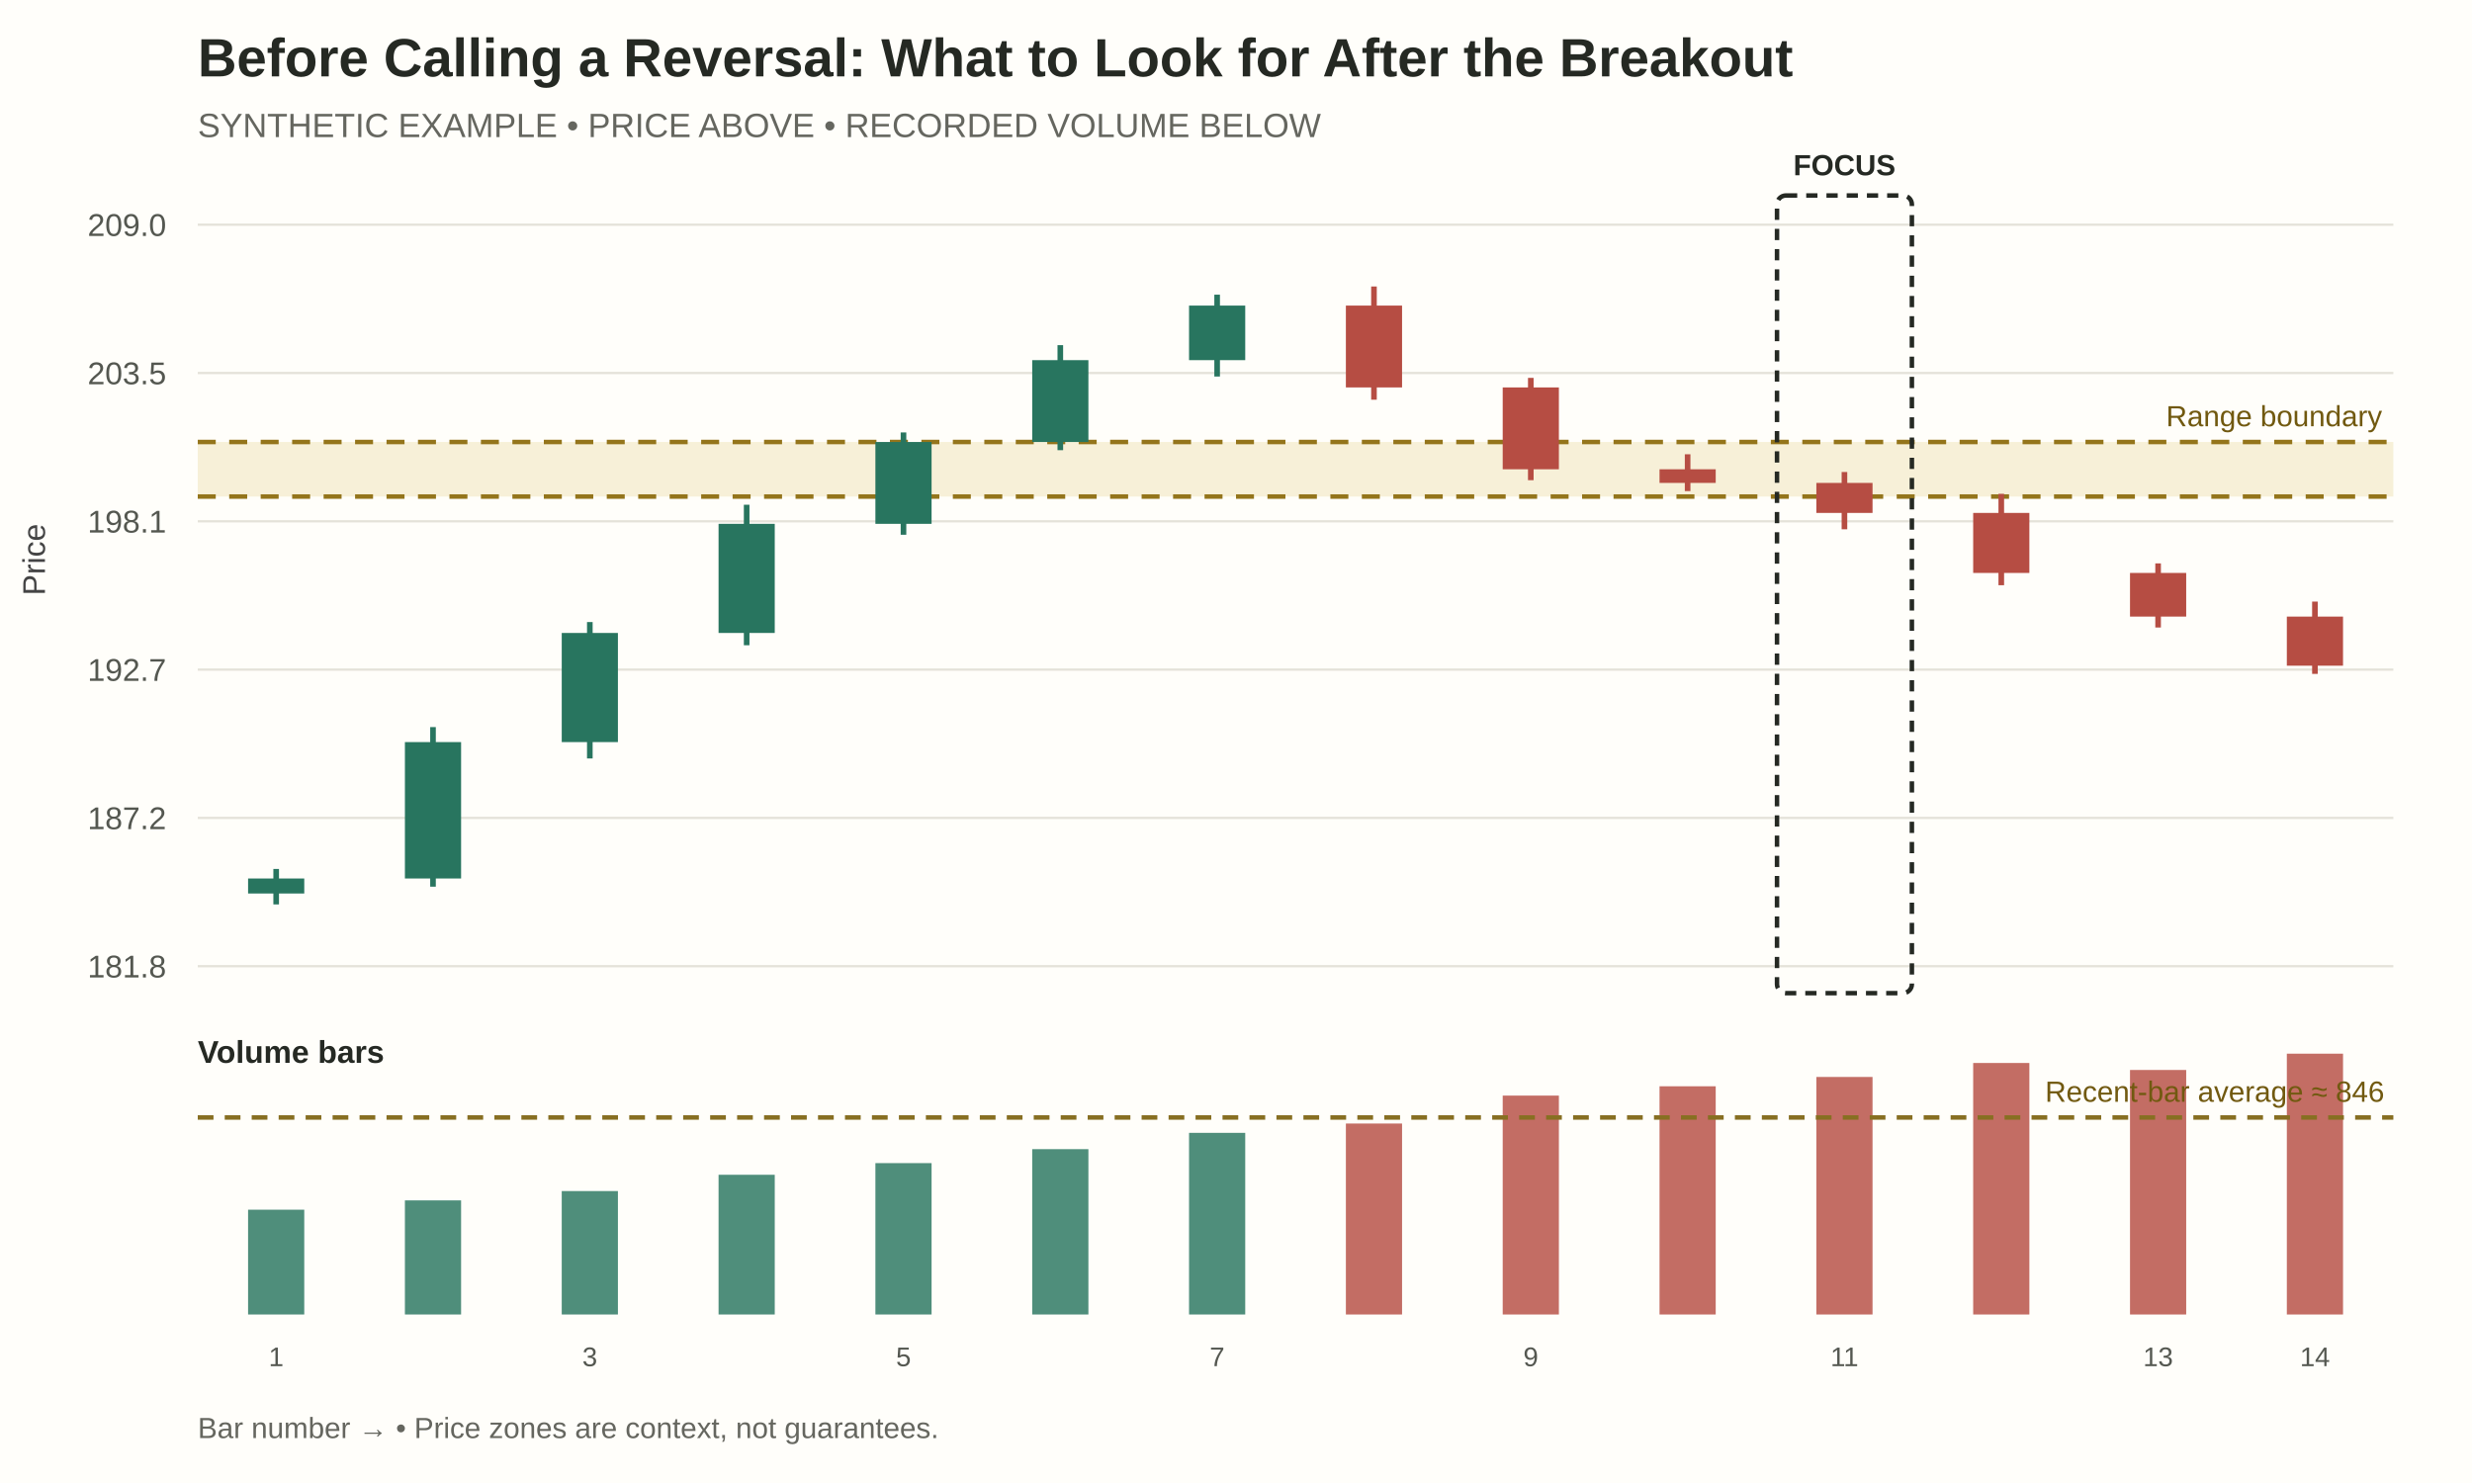
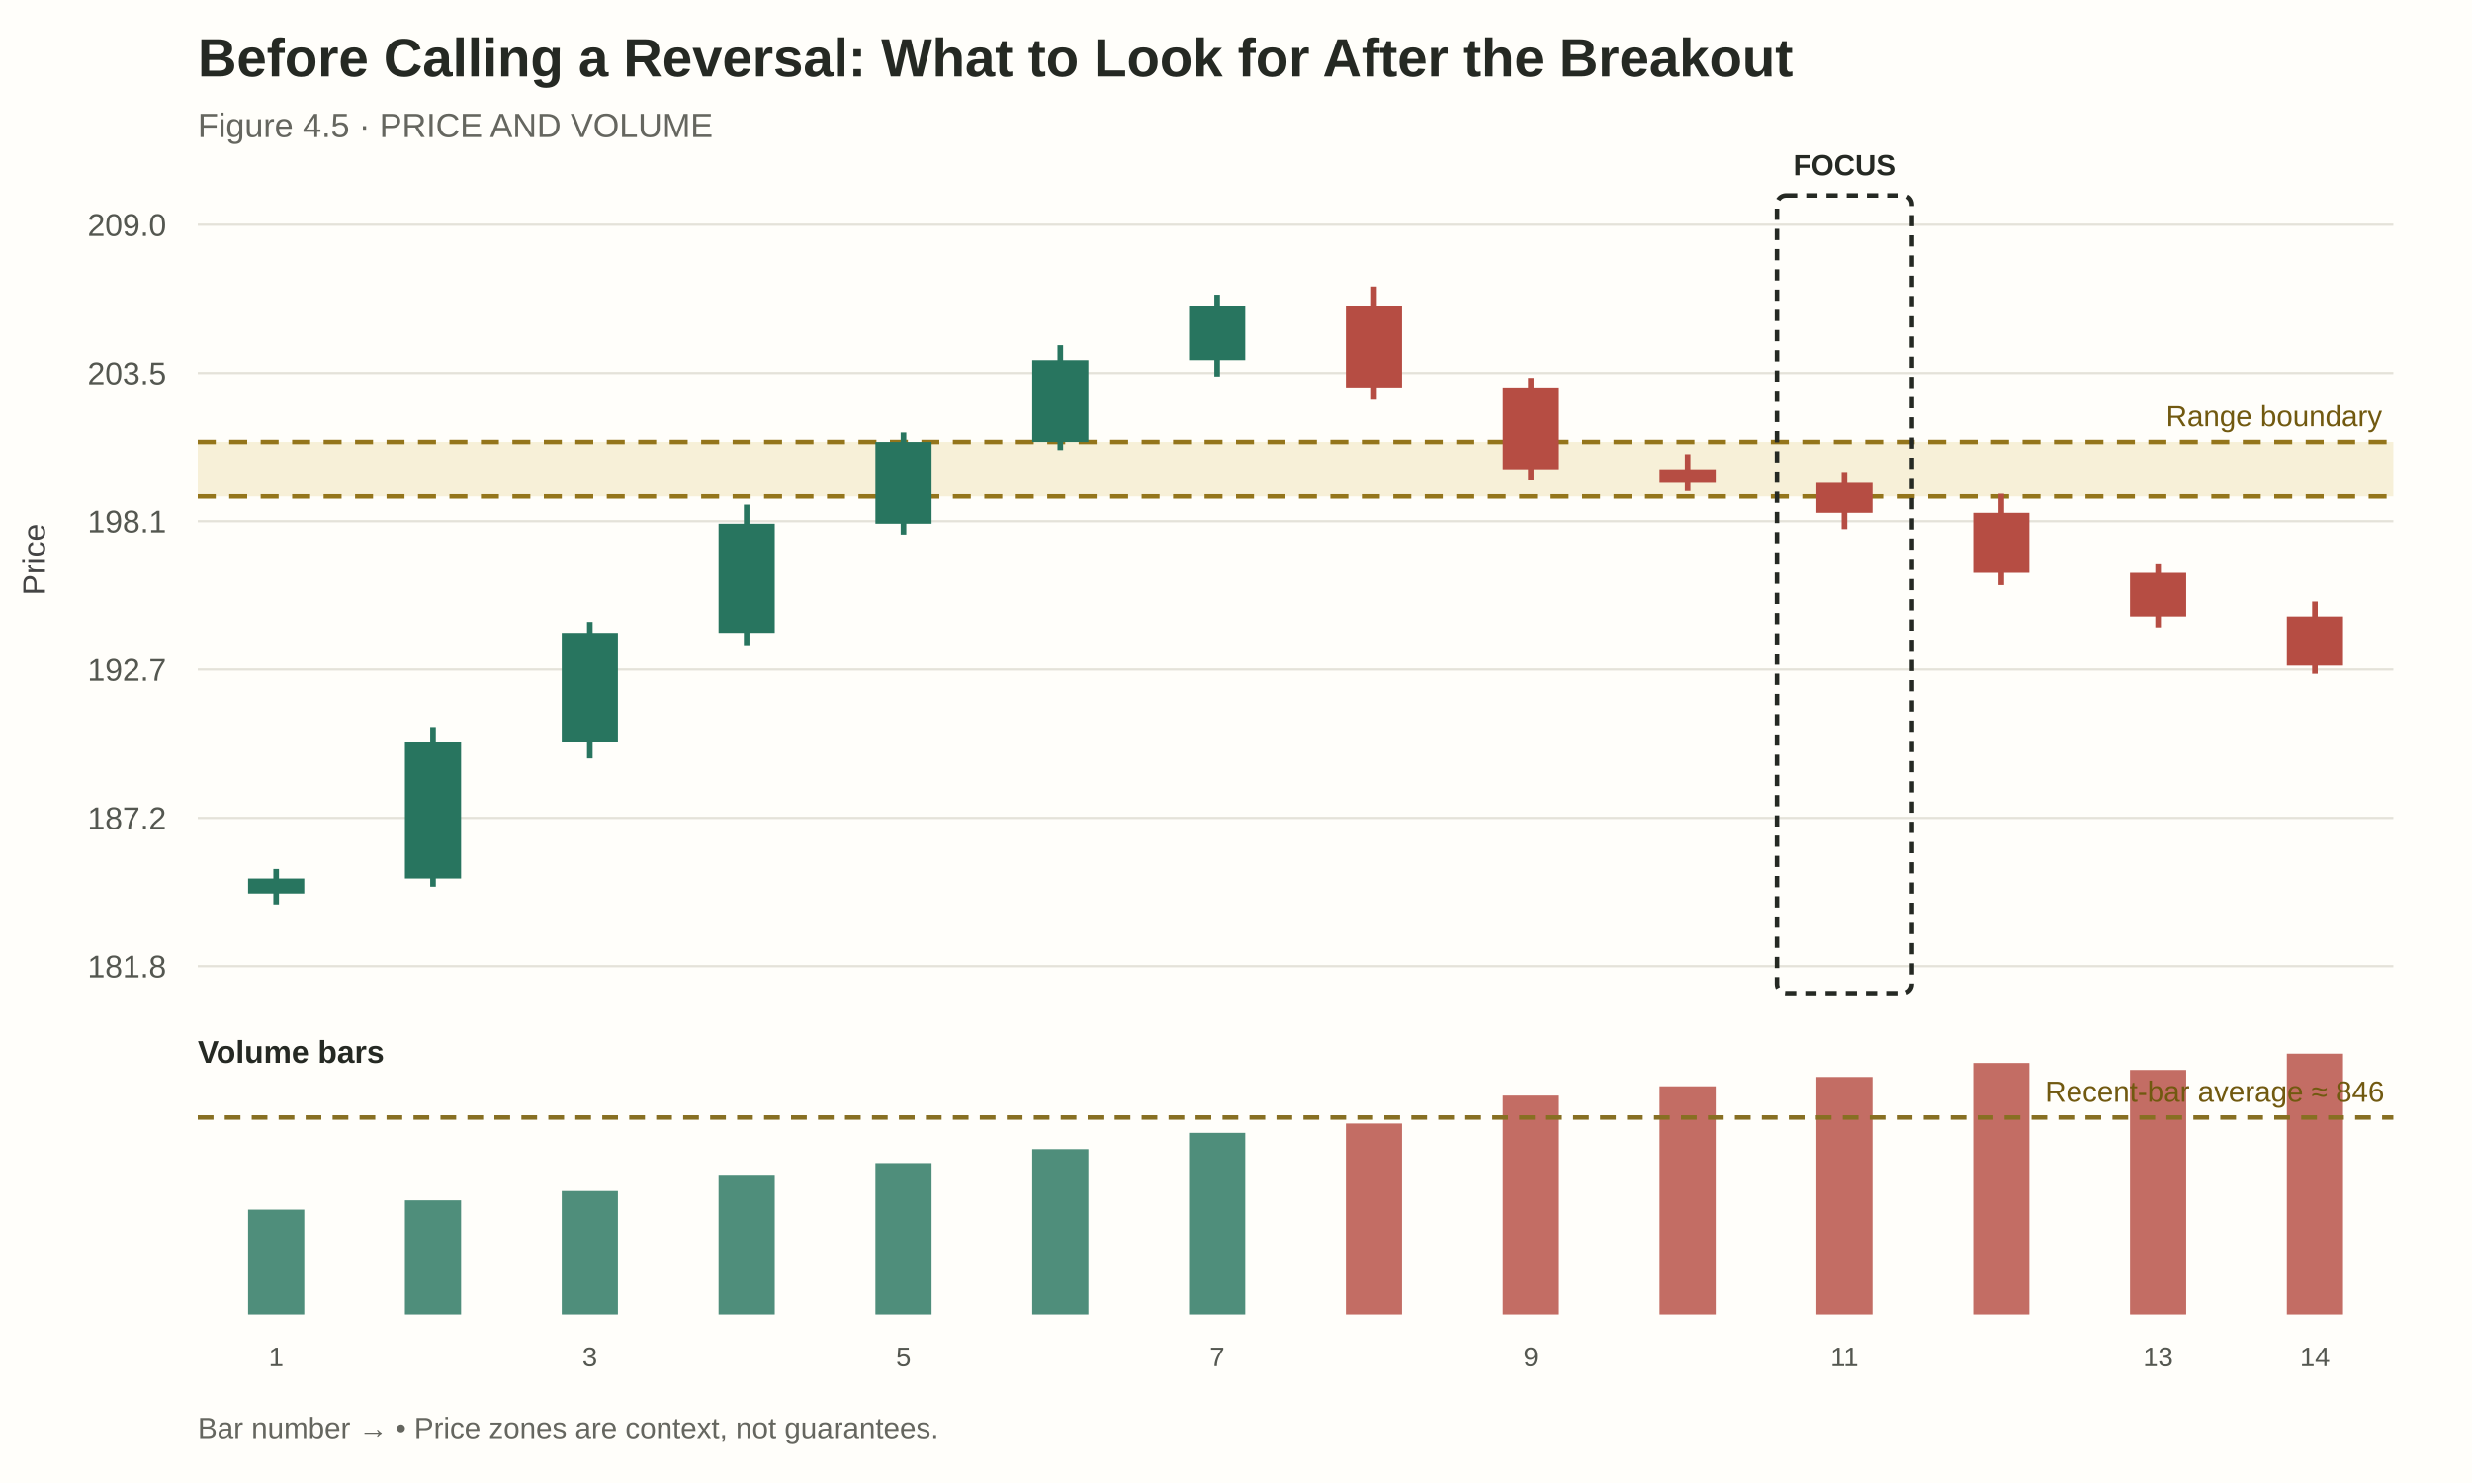
<svg xmlns="http://www.w3.org/2000/svg" role="img" aria-labelledby="chartTitle chartDesc" viewBox="0 0 1100 660" width="1100" height="660">
  <rect width="100%" height="100%" fill="#fffefa" />
  <text x="88" y="34" font-family="Arial,sans-serif" font-size="24" font-weight="700" fill="#252923">Before Calling a Reversal: What to Look for After the Breakout</text>
-   <text x="88" y="61" font-family="Arial,sans-serif" font-size="15" fill="#65665f">SYNTHETIC EXAMPLE • PRICE ABOVE • RECORDED VOLUME BELOW</text>
+   <text x="88" y="61" font-family="Arial,sans-serif" font-size="15" fill="#65665f">Figure 4.5 · PRICE AND VOLUME</text>
  <line x1="88" x2="1065" y1="430" y2="430" stroke="#e4e2d9" />
  <text x="74" y="435" text-anchor="end" font-family="Arial,sans-serif" font-size="14" fill="#545750">181.8</text>
  <line x1="88" x2="1065" y1="364" y2="364" stroke="#e4e2d9" />
  <text x="74" y="369" text-anchor="end" font-family="Arial,sans-serif" font-size="14" fill="#545750">187.2</text>
  <line x1="88" x2="1065" y1="298" y2="298" stroke="#e4e2d9" />
  <text x="74" y="303" text-anchor="end" font-family="Arial,sans-serif" font-size="14" fill="#545750">192.7</text>
  <line x1="88" x2="1065" y1="232" y2="232" stroke="#e4e2d9" />
  <text x="74" y="237" text-anchor="end" font-family="Arial,sans-serif" font-size="14" fill="#545750">198.1</text>
  <line x1="88" x2="1065" y1="166" y2="166" stroke="#e4e2d9" />
  <text x="74" y="171" text-anchor="end" font-family="Arial,sans-serif" font-size="14" fill="#545750">203.5</text>
  <line x1="88" x2="1065" y1="100" y2="100" stroke="#e4e2d9" />
  <text x="74" y="105" text-anchor="end" font-family="Arial,sans-serif" font-size="14" fill="#545750">209.0</text>
  <rect x="88" y="196.705" width="977" height="24.283" fill="#dfc66b" opacity=".24" />
  <line x1="88" x2="1065" y1="196.705" y2="196.705" stroke="#94751b" stroke-width="2" stroke-dasharray="8 6" />
  <line x1="88" x2="1065" y1="220.988" y2="220.988" stroke="#94751b" stroke-width="2" stroke-dasharray="8 6" />
  <text x="1060" y="189.705" text-anchor="end" font-family="Arial,sans-serif" font-size="13" fill="#715910">Range boundary</text>
  <text x="20" y="265" transform="rotate(-90 20 265)" font-family="Arial,sans-serif" font-size="14" fill="#444">Price</text>
  <line x1="122.893" x2="122.893" y1="386.716" y2="402.5" stroke="#28755f" stroke-width="2.5" />
  <rect x="110.393" y="390.966" width="25" height="6.678" fill="#28755f" />
  <rect x="110.393" y="538.364" width="25" height="46.636" fill="#28755f" opacity=".82" />
  <text x="122.893" y="608" text-anchor="middle" font-family="Arial,sans-serif" font-size="12" fill="#545750">1</text>
  <line x1="192.679" x2="192.679" y1="323.582" y2="394.608" stroke="#28755f" stroke-width="2.5" />
  <rect x="180.179" y="330.259" width="25" height="60.706" fill="#28755f" />
  <rect x="180.179" y="534.219" width="25" height="50.781" fill="#28755f" opacity=".82" />
  <line x1="262.464" x2="262.464" y1="276.838" y2="337.544" stroke="#28755f" stroke-width="2.5" />
  <rect x="249.964" y="281.694" width="25" height="48.565" fill="#28755f" />
  <rect x="249.964" y="530.073" width="25" height="54.927" fill="#28755f" opacity=".82" />
  <text x="262.464" y="608" text-anchor="middle" font-family="Arial,sans-serif" font-size="12" fill="#545750">3</text>
  <line x1="332.25" x2="332.25" y1="224.63" y2="287.158" stroke="#28755f" stroke-width="2.5" />
  <rect x="319.75" y="233.129" width="25" height="48.565" fill="#28755f" />
  <rect x="319.75" y="522.819" width="25" height="62.181" fill="#28755f" opacity=".82" />
  <line x1="402.036" x2="402.036" y1="192.456" y2="237.986" stroke="#28755f" stroke-width="2.5" />
  <rect x="389.536" y="196.705" width="25" height="36.424" fill="#28755f" />
  <rect x="389.536" y="517.637" width="25" height="67.363" fill="#28755f" opacity=".82" />
  <text x="402.036" y="608" text-anchor="middle" font-family="Arial,sans-serif" font-size="12" fill="#545750">5</text>
  <line x1="471.821" x2="471.821" y1="153.604" y2="200.348" stroke="#28755f" stroke-width="2.5" />
  <rect x="459.321" y="160.281" width="25" height="36.424" fill="#28755f" />
  <rect x="459.321" y="511.419" width="25" height="73.581" fill="#28755f" opacity=".82" />
  <line x1="541.607" x2="541.607" y1="131.142" y2="167.566" stroke="#28755f" stroke-width="2.5" />
  <rect x="529.107" y="135.999" width="25" height="24.283" fill="#28755f" />
  <rect x="529.107" y="504.165" width="25" height="80.835" fill="#28755f" opacity=".82" />
  <text x="541.607" y="608" text-anchor="middle" font-family="Arial,sans-serif" font-size="12" fill="#545750">7</text>
  <line x1="611.393" x2="611.393" y1="127.5" y2="177.886" stroke="#b64d43" stroke-width="2.5" />
  <rect x="598.893" y="135.999" width="25" height="36.424" fill="#b64d43" />
  <rect x="598.893" y="500.019" width="25" height="84.981" fill="#b64d43" opacity=".82" />
  <line x1="681.179" x2="681.179" y1="168.173" y2="213.703" stroke="#b64d43" stroke-width="2.5" />
  <rect x="668.679" y="172.423" width="25" height="36.424" fill="#b64d43" />
  <rect x="668.679" y="487.583" width="25" height="97.417" fill="#b64d43" opacity=".82" />
  <text x="681.179" y="608" text-anchor="middle" font-family="Arial,sans-serif" font-size="12" fill="#545750">9</text>
  <line x1="750.964" x2="750.964" y1="202.169" y2="218.56" stroke="#b64d43" stroke-width="2.5" />
  <rect x="738.464" y="208.847" width="25" height="6.071" fill="#b64d43" />
  <rect x="738.464" y="483.438" width="25" height="101.562" fill="#b64d43" opacity=".82" />
  <line x1="820.75" x2="820.75" y1="210.061" y2="235.557" stroke="#b64d43" stroke-width="2.5" />
  <rect x="808.25" y="214.917" width="25" height="13.355" fill="#b64d43" />
  <rect x="808.25" y="479.292" width="25" height="105.708" fill="#b64d43" opacity=".82" />
  <rect x="790.742" y="87" width="60.016" height="355" fill="none" stroke="#252923" stroke-width="2" stroke-dasharray="5 4" rx="4" />
  <text x="820.75" y="78" text-anchor="middle" font-family="Arial,sans-serif" font-size="13" font-weight="700" fill="#252923">FOCUS</text>
  <text x="820.75" y="608" text-anchor="middle" font-family="Arial,sans-serif" font-size="12" fill="#545750">11</text>
  <line x1="890.536" x2="890.536" y1="219.774" y2="260.447" stroke="#b64d43" stroke-width="2.5" />
  <rect x="878.036" y="228.273" width="25" height="26.711" fill="#b64d43" />
  <rect x="878.036" y="473.074" width="25" height="111.926" fill="#b64d43" opacity=".82" />
  <line x1="960.321" x2="960.321" y1="250.734" y2="279.266" stroke="#b64d43" stroke-width="2.5" />
  <rect x="947.821" y="254.983" width="25" height="19.426" fill="#b64d43" />
  <rect x="947.821" y="476.183" width="25" height="108.817" fill="#b64d43" opacity=".82" />
  <text x="960.321" y="608" text-anchor="middle" font-family="Arial,sans-serif" font-size="12" fill="#545750">13</text>
  <line x1="1030.107" x2="1030.107" y1="267.732" y2="299.906" stroke="#b64d43" stroke-width="2.5" />
  <rect x="1017.607" y="274.409" width="25" height="21.854" fill="#b64d43" />
  <rect x="1017.607" y="468.929" width="25" height="116.071" fill="#b64d43" opacity=".82" />
  <text x="1030.107" y="608" text-anchor="middle" font-family="Arial,sans-serif" font-size="12" fill="#545750">14</text>
  <line x1="88" x2="1065" y1="497.325" y2="497.325" stroke="#876f22" stroke-width="2" stroke-dasharray="7 5" />
  <text x="1061" y="490.325" text-anchor="end" font-family="Arial,sans-serif" font-size="13" fill="#715910">Recent-bar average ≈ 846</text>
  <text x="88" y="473" font-family="Arial,sans-serif" font-size="14" font-weight="700" fill="#252923">Volume bars</text>
  <text x="88" y="640" font-family="Arial,sans-serif" font-size="13" fill="#65665f">Bar number → • Price zones are context, not guarantees.</text>
</svg>
